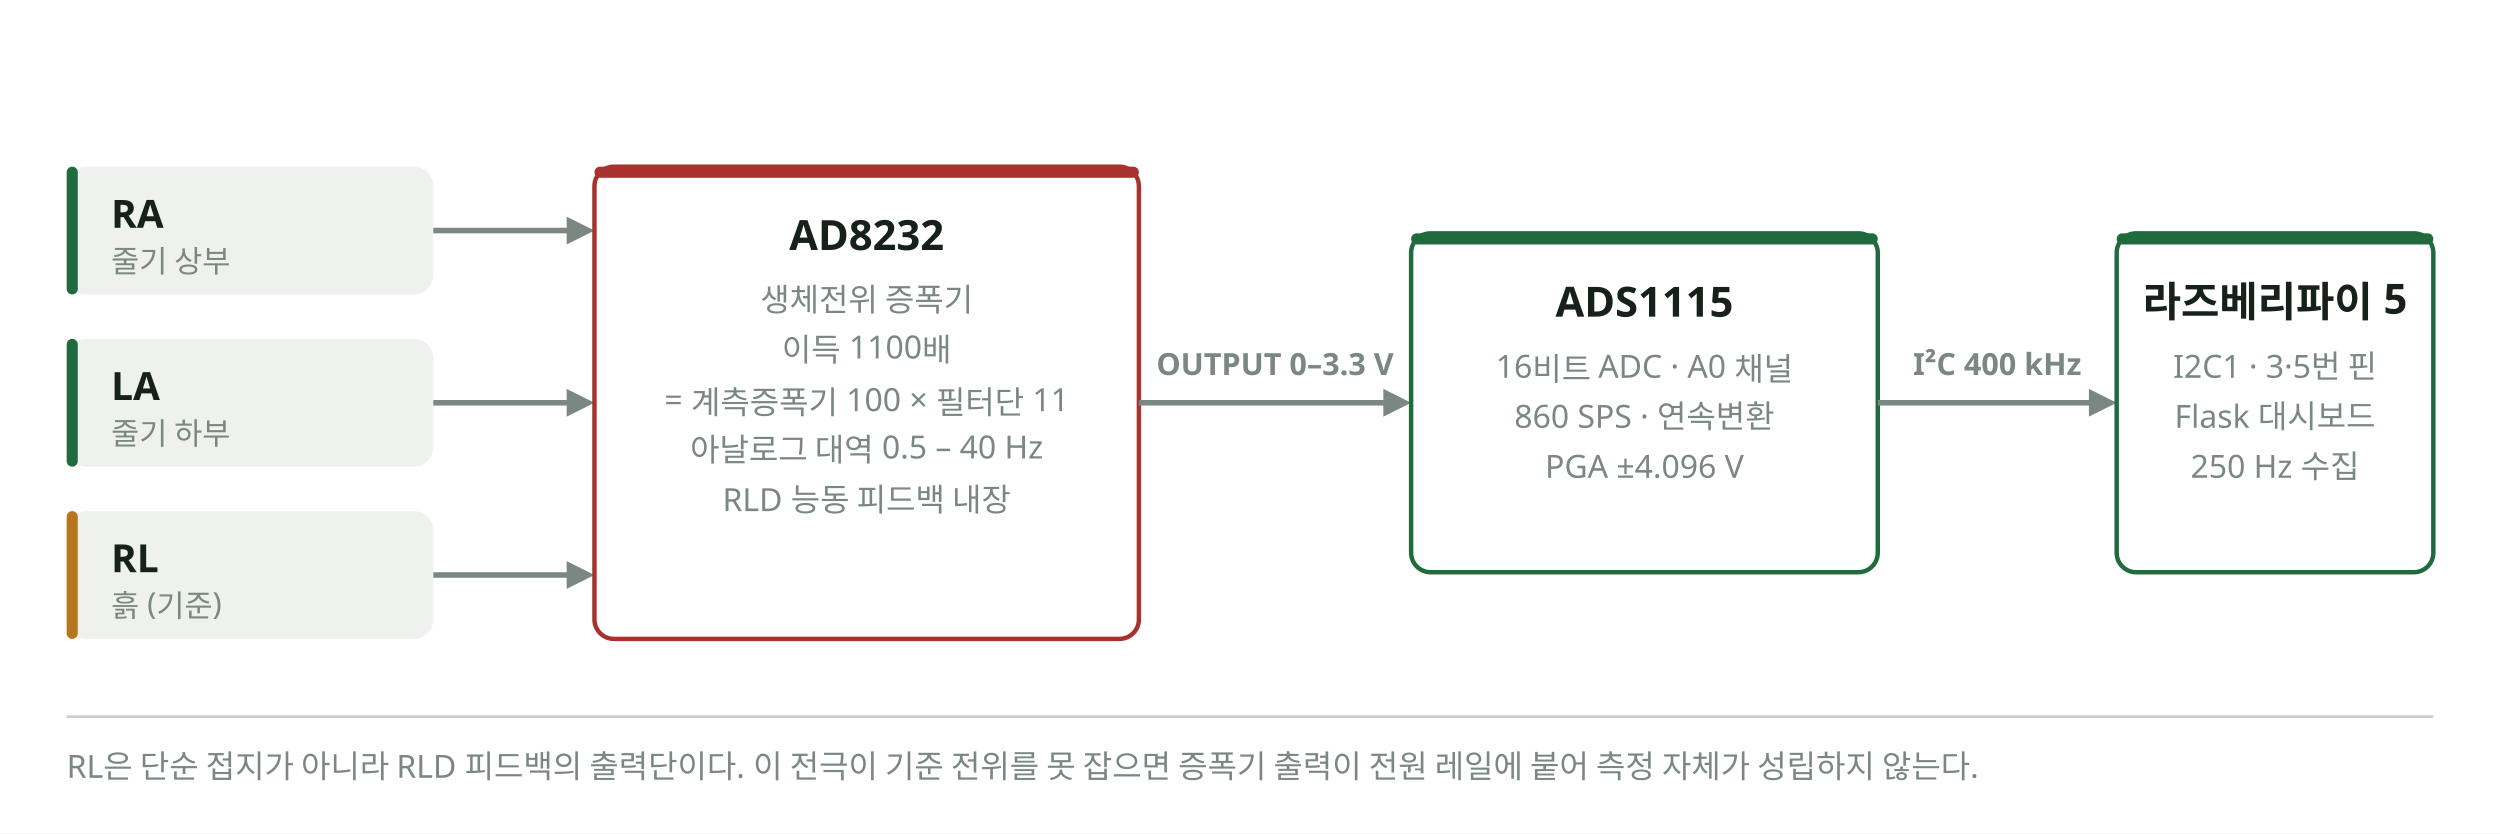
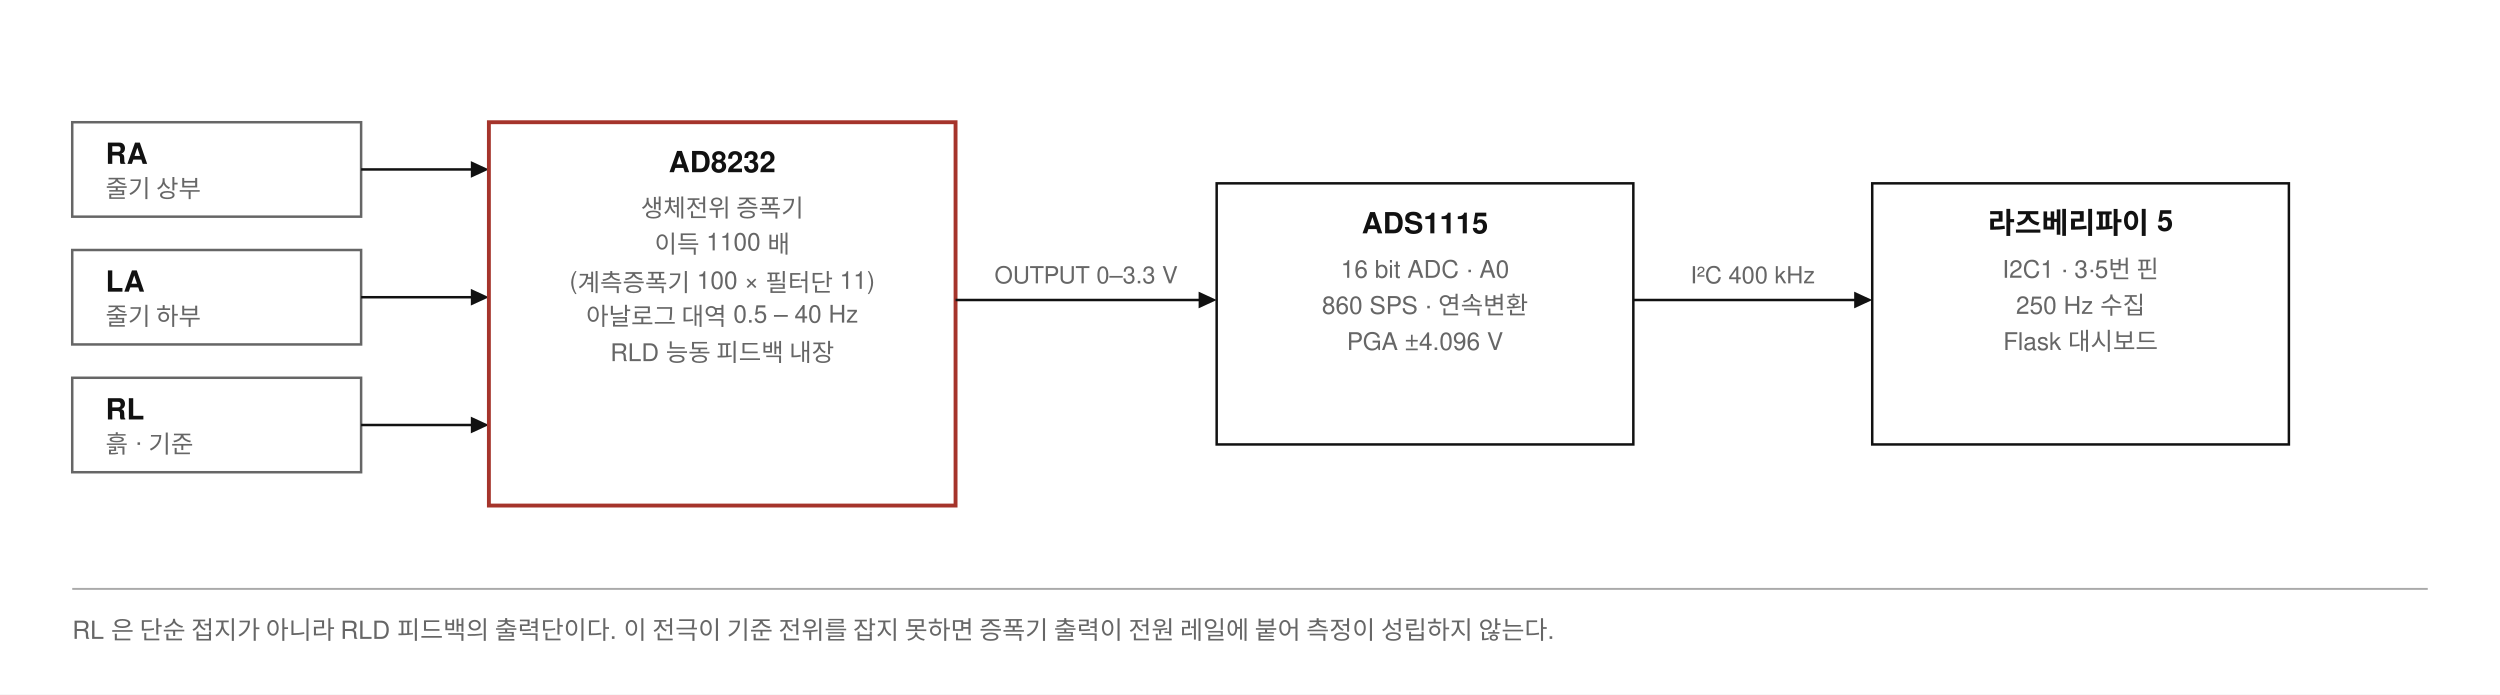
- <svg xmlns="http://www.w3.org/2000/svg" viewBox="0 0 900 300" role="img" aria-label="측정 시스템 하드웨어 구성">
-   <rect x="0.0" y="0.0" width="900.0" height="300.0" fill="#ffffff" rx="0" />
-   <g font-family="Pretendard,'Malgun Gothic','Apple SD Gothic Neo',sans-serif">
-     <rect x="24.0" y="60.0" width="132.0" height="46.0" fill="#eef1ee" rx="7" />
-     <rect x="24.0" y="60.0" width="4.0" height="46.0" fill="#1f6b3d" rx="2" />
-     <text x="40.0" y="82.0" font-size="14" fill="#16211a" text-anchor="start" font-weight="700">RA</text>
-     <text x="40.0" y="98.0" font-size="11" fill="#7b8781" text-anchor="start" font-weight="400">줄기 상부</text>
-     <line x1="156.0" y1="83.0" x2="205.0" y2="83.0" stroke="#7b8781" stroke-width="2" />
-     <path d="M204,78 L214,83 L204,88 Z" fill="#7b8781" />
-     <rect x="24.0" y="122.0" width="132.0" height="46.0" fill="#eef1ee" rx="7" />
-     <rect x="24.0" y="122.0" width="4.0" height="46.0" fill="#1f6b3d" rx="2" />
-     <text x="40.0" y="144.0" font-size="14" fill="#16211a" text-anchor="start" font-weight="700">LA</text>
-     <text x="40.0" y="160.0" font-size="11" fill="#7b8781" text-anchor="start" font-weight="400">줄기 하부</text>
-     <line x1="156.0" y1="145.0" x2="205.0" y2="145.0" stroke="#7b8781" stroke-width="2" />
-     <path d="M204,140 L214,145 L204,150 Z" fill="#7b8781" />
-     <rect x="24.0" y="184.0" width="132.0" height="46.0" fill="#eef1ee" rx="7" />
-     <rect x="24.0" y="184.0" width="4.0" height="46.0" fill="#b5761f" rx="2" />
-     <text x="40.0" y="206.0" font-size="14" fill="#16211a" text-anchor="start" font-weight="700">RL</text>
-     <text x="40.0" y="222.0" font-size="11" fill="#7b8781" text-anchor="start" font-weight="400">흙 (기준)</text>
-     <line x1="156.0" y1="207.0" x2="205.0" y2="207.0" stroke="#7b8781" stroke-width="2" />
-     <path d="M204,202 L214,207 L204,212 Z" fill="#7b8781" />
-     <rect x="214.0" y="60.0" width="196.0" height="170.0" fill="#fff" rx="7" />
-     <rect x="214.0" y="60.0" width="196.0" height="170.0" fill="none" rx="7" stroke="#a8322d" stroke-width="1.6" />
-     <rect x="214.0" y="60.0" width="196.0" height="4.0" fill="#a8322d" rx="2" />
-     <text x="312.0" y="90.0" font-size="15" fill="#16211a" text-anchor="middle" font-weight="700">AD8232</text>
-     <text x="312.0" y="112.0" font-size="11.5" fill="#7b8781" text-anchor="middle" font-weight="400">생체전위 증폭기</text>
-     <text x="312.0" y="130.0" font-size="11.5" fill="#7b8781" text-anchor="middle" font-weight="400">이득 1100배</text>
-     <text x="312.0" y="148.0" font-size="11.5" fill="#7b8781" text-anchor="middle" font-weight="400">= 계측증폭기 100 × 필터단 11</text>
-     <text x="312.0" y="166.0" font-size="11.5" fill="#7b8781" text-anchor="middle" font-weight="400">아날로그 대역 0.5 – 40 Hz</text>
-     <text x="312.0" y="184.0" font-size="11.5" fill="#7b8781" text-anchor="middle" font-weight="400">RLD 능동 피드백 내장</text>
-     <line x1="410.0" y1="145.0" x2="499.0" y2="145.0" stroke="#7b8781" stroke-width="2" />
-     <path d="M498,140 L508,145 L498,150 Z" fill="#7b8781" />
-     <text x="459.0" y="135.0" font-size="11" fill="#7b8781" text-anchor="middle" font-weight="700">OUTPUT 0–3.3 V</text>
-     <rect x="508.0" y="84.0" width="168.0" height="122.0" fill="#fff" rx="7" />
-     <rect x="508.0" y="84.0" width="168.0" height="122.0" fill="none" rx="7" stroke="#1f6b3d" stroke-width="1.6" />
-     <rect x="508.0" y="84.0" width="168.0" height="4.0" fill="#1f6b3d" rx="2" />
-     <text x="592.0" y="114.0" font-size="15" fill="#16211a" text-anchor="middle" font-weight="700">ADS1115</text>
-     <text x="592.0" y="136.0" font-size="11.5" fill="#7b8781" text-anchor="middle" font-weight="400">16비트 ADC · A0 채널</text>
-     <text x="592.0" y="154.0" font-size="11.5" fill="#7b8781" text-anchor="middle" font-weight="400">860 SPS · 연속변환</text>
-     <text x="592.0" y="172.0" font-size="11.5" fill="#7b8781" text-anchor="middle" font-weight="400">PGA ±4.096 V</text>
-     <line x1="676.0" y1="145.0" x2="753.0" y2="145.0" stroke="#7b8781" stroke-width="2" />
-     <path d="M752,140 L762,145 L752,150 Z" fill="#7b8781" />
-     <text x="719.0" y="135.0" font-size="11" fill="#7b8781" text-anchor="middle" font-weight="700">I²C 400 kHz</text>
-     <rect x="762.0" y="84.0" width="114.0" height="122.0" fill="#fff" rx="7" />
-     <rect x="762.0" y="84.0" width="114.0" height="122.0" fill="none" rx="7" stroke="#1f6b3d" stroke-width="1.6" />
-     <rect x="762.0" y="84.0" width="114.0" height="4.0" fill="#1f6b3d" rx="2" />
-     <text x="819.0" y="114.0" font-size="15" fill="#16211a" text-anchor="middle" font-weight="700">라즈베리파이 5</text>
-     <text x="819.0" y="136.0" font-size="11.5" fill="#7b8781" text-anchor="middle" font-weight="400">I2C1 · 3·5번 핀</text>
-     <text x="819.0" y="154.0" font-size="11.5" fill="#7b8781" text-anchor="middle" font-weight="400">Flask 대시보드</text>
-     <text x="819.0" y="172.0" font-size="11.5" fill="#7b8781" text-anchor="middle" font-weight="400">250 Hz 수집</text>
-     <line x1="24.0" y1="258.0" x2="876.0" y2="258.0" stroke="#c8d0ca" stroke-width="1" />
-     <text x="24.0" y="280.0" font-size="11.5" fill="#7b8781" text-anchor="start" font-weight="400">RL은 단순 접지가 아니라 RLD 피드백의 출력단이다. 이 전극이 기준 전위를 못 잡으면 증폭기 출력이 전원 레일에 붙어 측정 자체가 성립하지 않는다.</text>
+ <svg xmlns="http://www.w3.org/2000/svg" viewBox="0 0 900 250" role="img" aria-label="측정 시스템 하드웨어 구성">
+   <rect x="0" y="0" width="900" height="250" fill="#ffffff" />
+   <g font-family="'Helvetica Neue',Helvetica,Arial,'Malgun Gothic',sans-serif" fill="#111111">
+     <rect x="26" y="44" width="104" height="34" fill="none" stroke="#666666" stroke-width="0.9" />
+     <text x="38" y="59" font-size="10.5" font-weight="700">RA</text>
+     <text x="38" y="71" font-size="8.8" fill="#666666">줄기 상부</text>
+     <line x1="130" y1="61" x2="170" y2="61" stroke="#111111" stroke-width="0.9" />
+     <path d="M169.5,58 L176,61 L169.5,64 Z" fill="#111111" />
+     <rect x="26" y="90" width="104" height="34" fill="none" stroke="#666666" stroke-width="0.9" />
+     <text x="38" y="105" font-size="10.5" font-weight="700">LA</text>
+     <text x="38" y="117" font-size="8.8" fill="#666666">줄기 하부</text>
+     <line x1="130" y1="107" x2="170" y2="107" stroke="#111111" stroke-width="0.9" />
+     <path d="M169.5,104 L176,107 L169.5,110 Z" fill="#111111" />
+     <rect x="26" y="136" width="104" height="34" fill="none" stroke="#666666" stroke-width="0.9" />
+     <text x="38" y="151" font-size="10.5" font-weight="700">RL</text>
+     <text x="38" y="163" font-size="8.8" fill="#666666">흙 · 기준</text>
+     <line x1="130" y1="153" x2="170" y2="153" stroke="#111111" stroke-width="0.9" />
+     <path d="M169.5,150 L176,153 L169.5,156 Z" fill="#111111" />
+     <rect x="176" y="44" width="168" height="138" fill="none" stroke="#a5342b" stroke-width="1.4" />
+     <text x="260.0" y="62" font-size="10.5" font-weight="700" text-anchor="middle">AD8232</text>
+     <text x="260.0" y="78" font-size="8.8" fill="#666666" text-anchor="middle">생체전위 증폭기</text>
+     <text x="260.0" y="91" font-size="8.8" fill="#666666" text-anchor="middle">이득 1100 배</text>
+     <text x="260.0" y="104" font-size="8.8" fill="#666666" text-anchor="middle">(계측증폭기 100 × 필터단 11)</text>
+     <text x="260.0" y="117" font-size="8.8" fill="#666666" text-anchor="middle">아날로그 대역 0.5 – 40 Hz</text>
+     <text x="260.0" y="130" font-size="8.8" fill="#666666" text-anchor="middle">RLD 능동 피드백 내장</text>
+     <line x1="344" y1="108" x2="432" y2="108" stroke="#111111" stroke-width="0.9" />
+     <path d="M431.5,105 L438,108 L431.5,111 Z" fill="#111111" />
+     <text x="391.0" y="102" font-size="8.5" fill="#666666" text-anchor="middle">OUTPUT 0–3.3 V</text>
+     <rect x="438" y="66" width="150" height="94" fill="none" stroke="#111111" stroke-width="0.9" />
+     <text x="513.0" y="84" font-size="10.5" font-weight="700" text-anchor="middle">ADS1115</text>
+     <text x="513.0" y="100" font-size="8.8" fill="#666666" text-anchor="middle">16 bit ADC · A0</text>
+     <text x="513.0" y="113" font-size="8.8" fill="#666666" text-anchor="middle">860 SPS · 연속변환</text>
+     <text x="513.0" y="126" font-size="8.8" fill="#666666" text-anchor="middle">PGA ±4.096 V</text>
+     <line x1="588" y1="108" x2="668" y2="108" stroke="#111111" stroke-width="0.9" />
+     <path d="M667.5,105 L674,108 L667.5,111 Z" fill="#111111" />
+     <text x="631.0" y="102" font-size="8.5" fill="#666666" text-anchor="middle">I²C 400 kHz</text>
+     <rect x="674" y="66" width="150" height="94" fill="none" stroke="#111111" stroke-width="0.9" />
+     <text x="749.0" y="84" font-size="10.5" font-weight="700" text-anchor="middle">라즈베리파이 5</text>
+     <text x="749.0" y="100" font-size="8.8" fill="#666666" text-anchor="middle">I2C1 · 3·5번 핀</text>
+     <text x="749.0" y="113" font-size="8.8" fill="#666666" text-anchor="middle">250 Hz 수집</text>
+     <text x="749.0" y="126" font-size="8.8" fill="#666666" text-anchor="middle">Flask 대시보드</text>
+     <line x1="26" y1="212" x2="874" y2="212" stroke="#aaaaaa" stroke-width="0.7" />
+     <text x="26" y="230" font-size="9" fill="#666666">RL 은 단순 접지가 아니라 RLD 피드백의 출력단이다. 이 전극이 기준 전위를 잡지 못하면 증폭기 출력이 전원 레일에 붙어 측정이 성립하지 않는다.</text>
  </g>
</svg>
